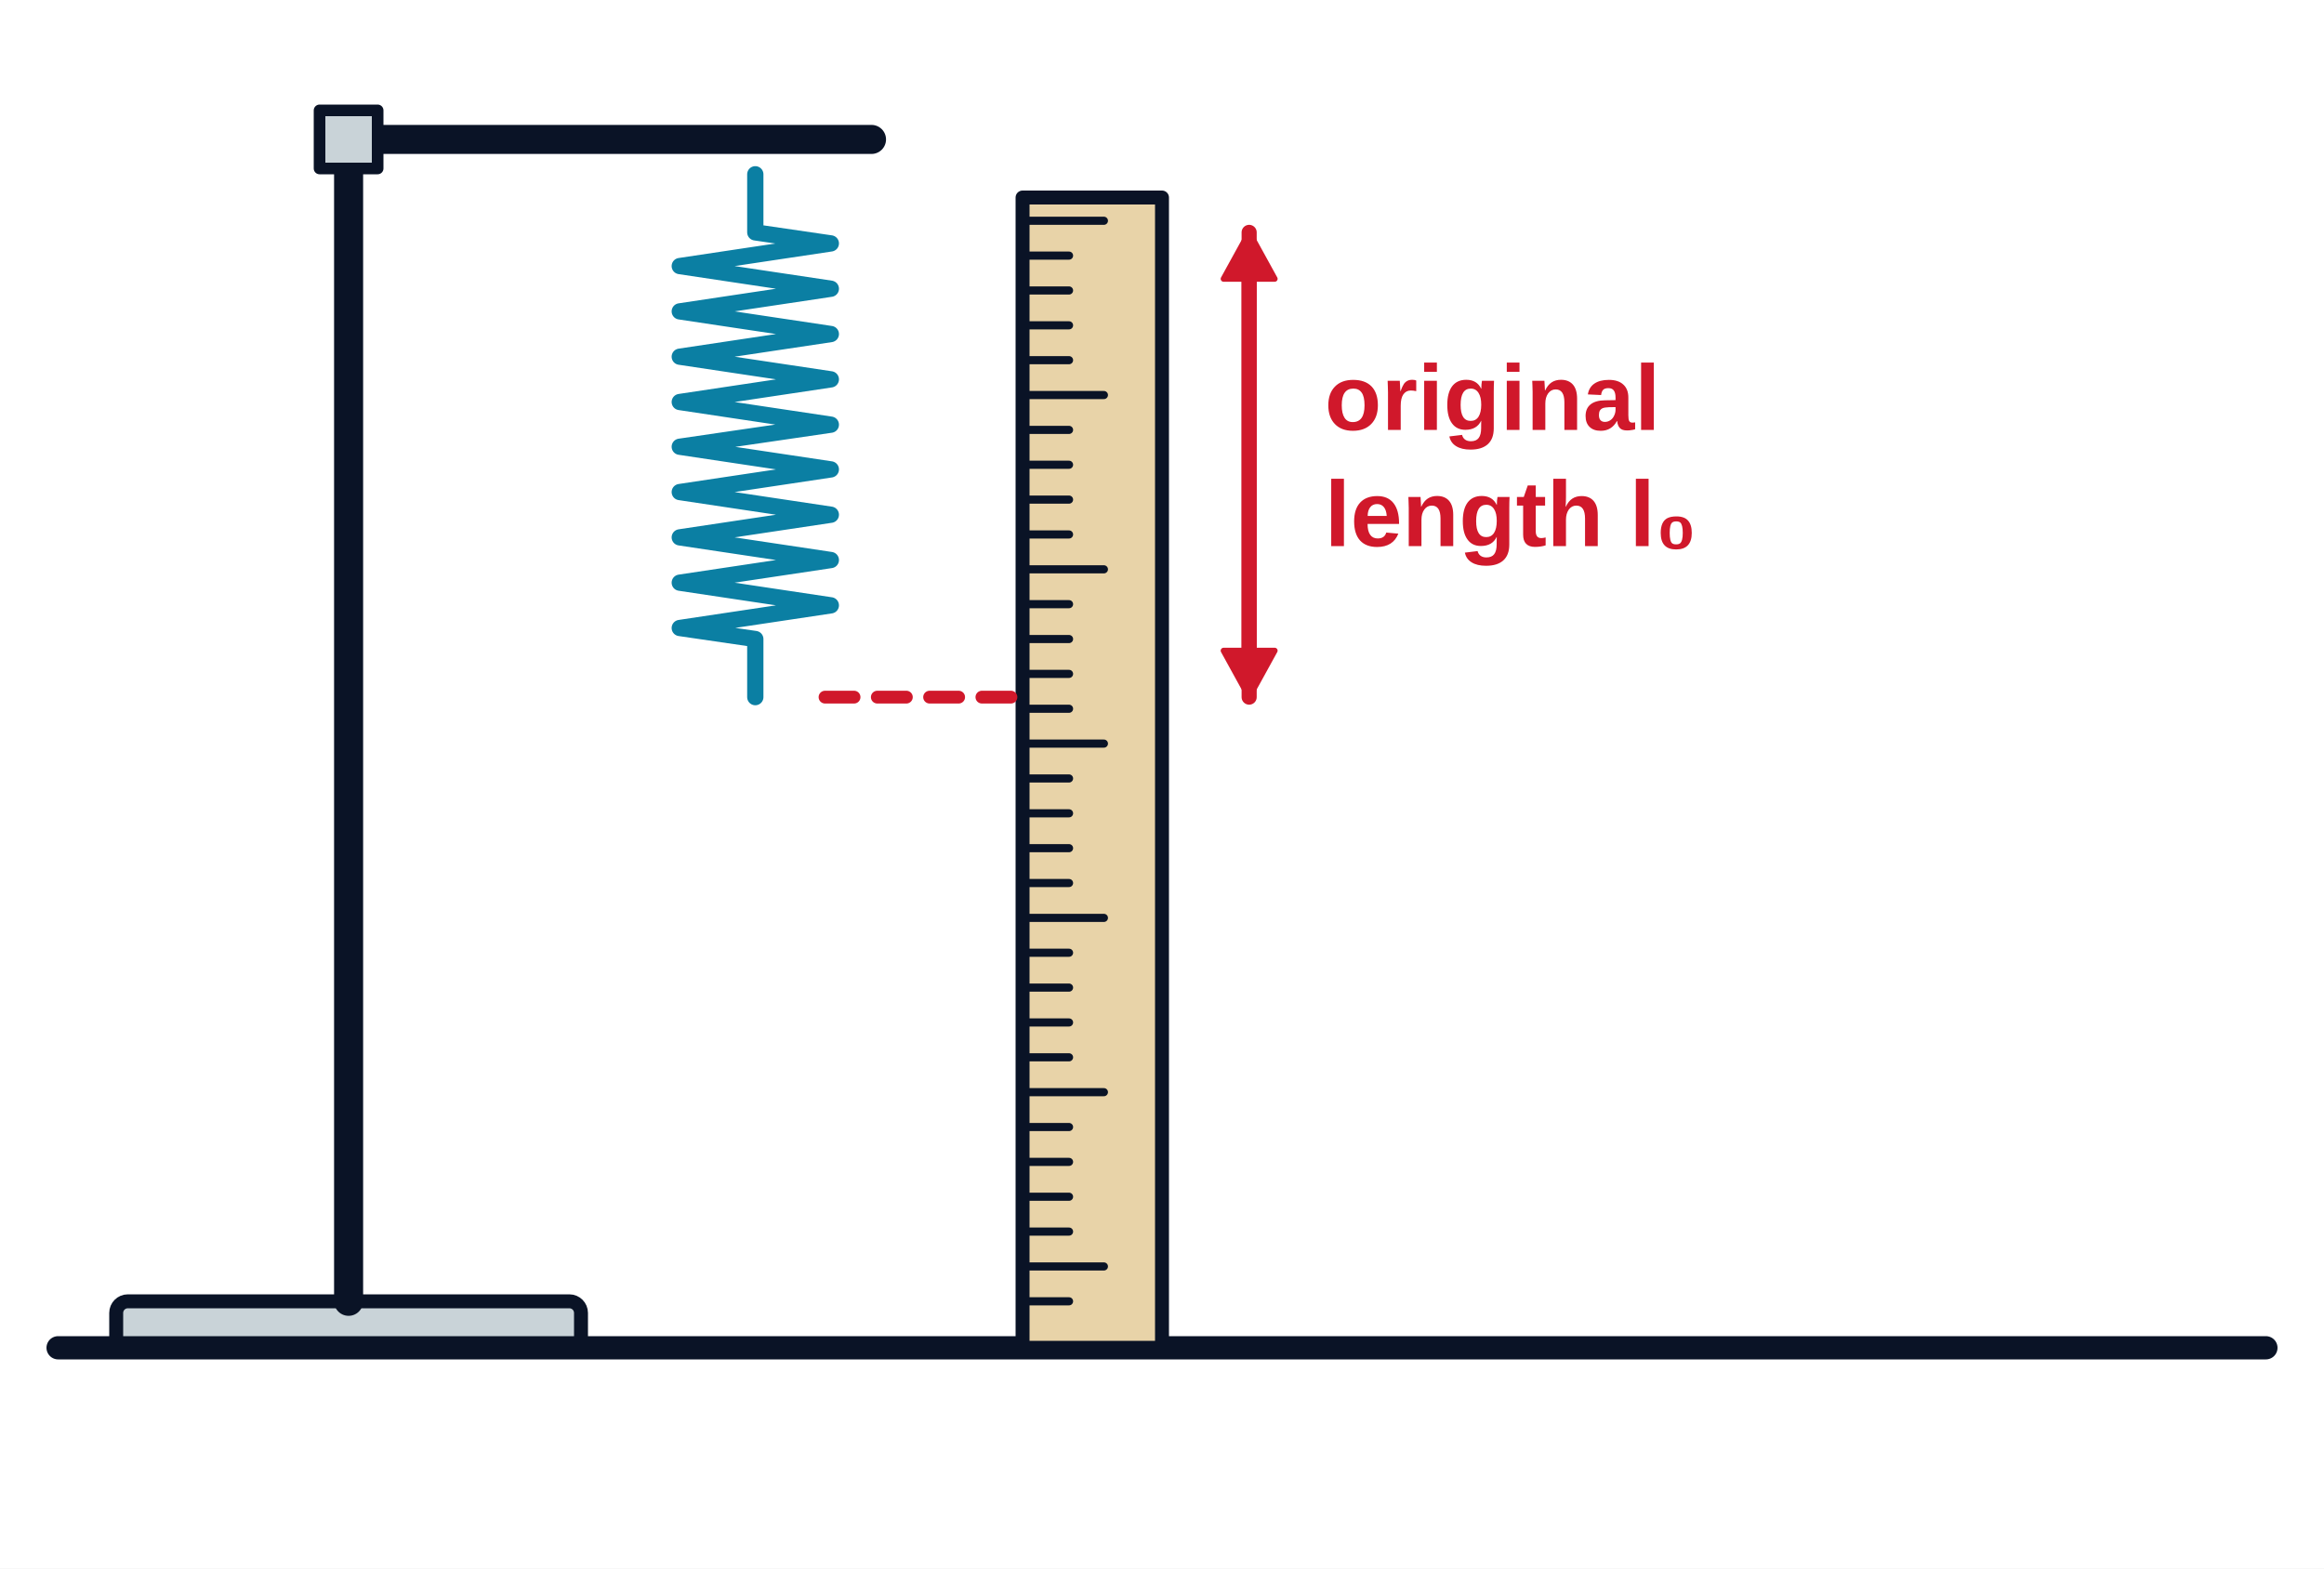
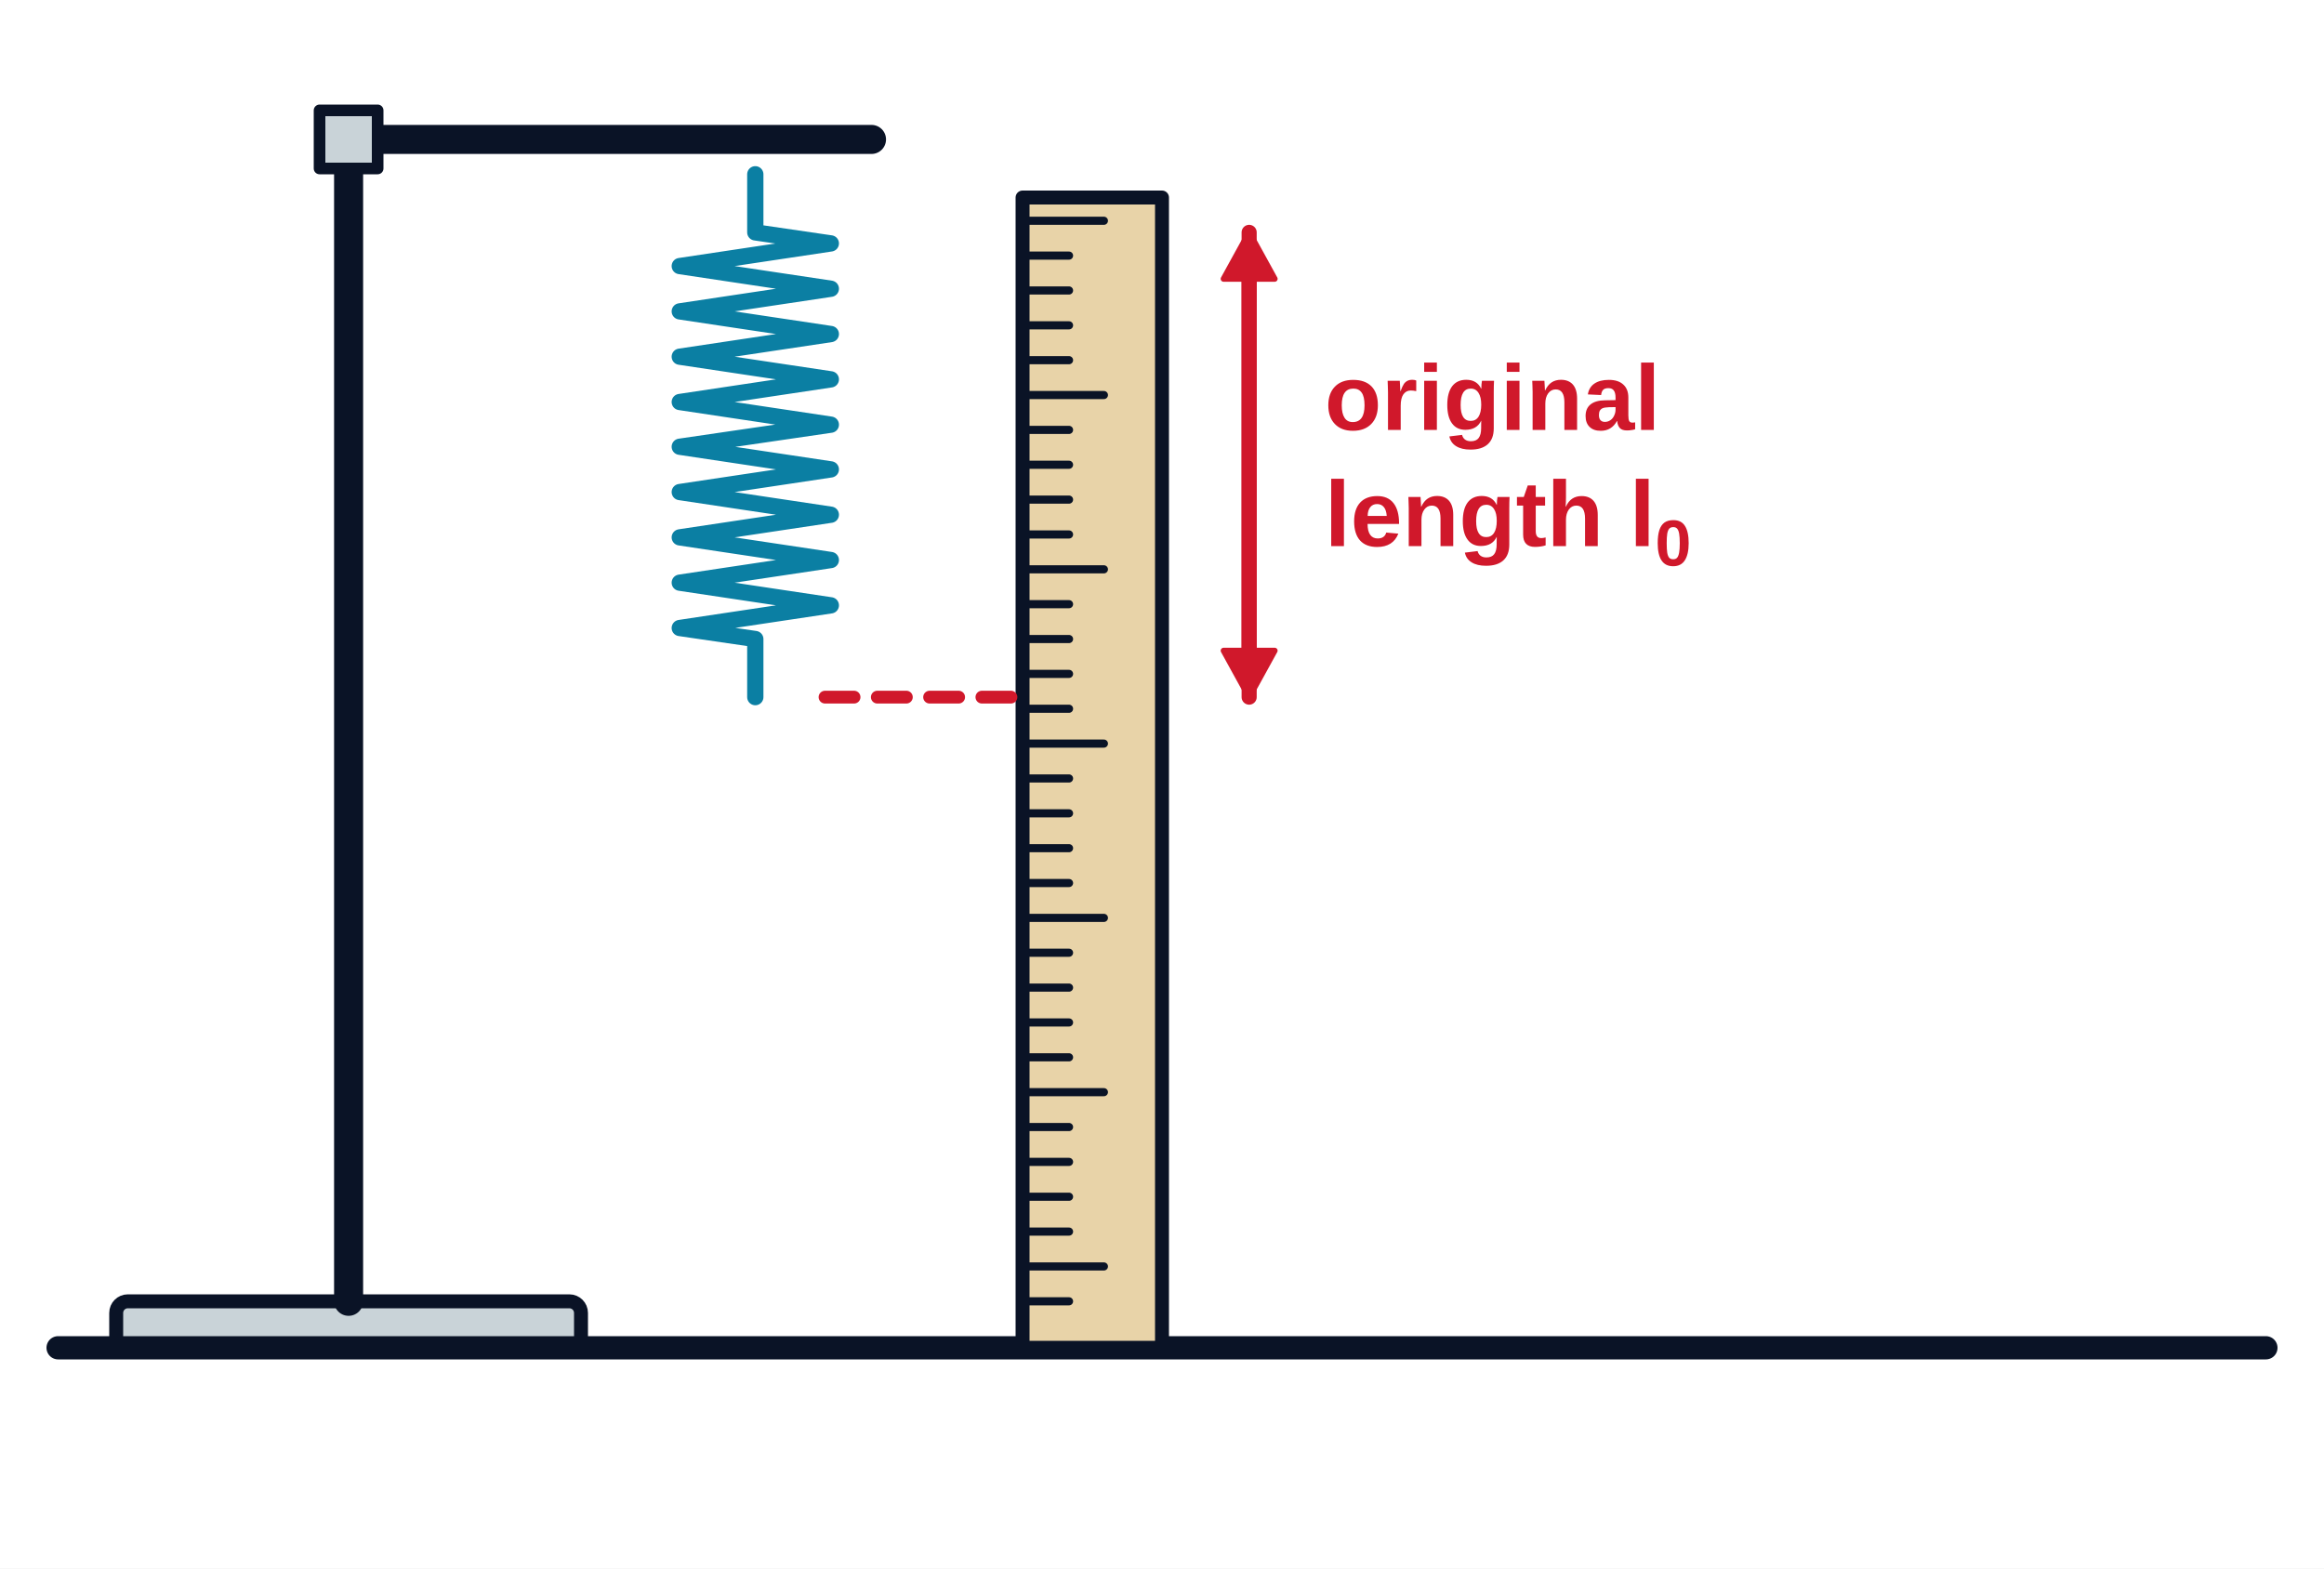
<svg xmlns="http://www.w3.org/2000/svg" viewBox="0 0 400 270" width="400" height="270" role="img" font-family="Arial, Helvetica, sans-serif" fill="none" stroke="#0a1326" stroke-width="3.2" stroke-linecap="round" stroke-linejoin="round">
  <rect width="400" height="270" fill="#ffffff" stroke="none" />
  <rect x="20" y="224" width="80" height="8" fill="#c9d3d8" stroke="#0a1326" stroke-width="2.4" rx="2" />
  <line x1="60" y1="224" x2="60" y2="24" stroke="#0a1326" stroke-width="5" />
  <line x1="60" y1="24" x2="150" y2="24" stroke="#0a1326" stroke-width="5" />
  <rect x="55" y="19" width="10" height="10" fill="#c9d3d8" stroke="#0a1326" stroke-width="2" />
  <line x1="10" y1="232" x2="390" y2="232" stroke="#0a1326" stroke-width="4" />
  <rect x="176" y="34" width="24" height="198" fill="#e8d3a8" stroke="#0a1326" stroke-width="2.4" />
  <line x1="176" y1="38" x2="190" y2="38" stroke="#0a1326" stroke-width="1.4" />
  <line x1="176" y1="44" x2="184" y2="44" stroke="#0a1326" stroke-width="1.4" />
  <line x1="176" y1="50" x2="184" y2="50" stroke="#0a1326" stroke-width="1.4" />
  <line x1="176" y1="56" x2="184" y2="56" stroke="#0a1326" stroke-width="1.4" />
  <line x1="176" y1="62" x2="184" y2="62" stroke="#0a1326" stroke-width="1.4" />
  <line x1="176" y1="68" x2="190" y2="68" stroke="#0a1326" stroke-width="1.4" />
  <line x1="176" y1="74" x2="184" y2="74" stroke="#0a1326" stroke-width="1.4" />
  <line x1="176" y1="80" x2="184" y2="80" stroke="#0a1326" stroke-width="1.4" />
  <line x1="176" y1="86" x2="184" y2="86" stroke="#0a1326" stroke-width="1.4" />
  <line x1="176" y1="92" x2="184" y2="92" stroke="#0a1326" stroke-width="1.4" />
  <line x1="176" y1="98" x2="190" y2="98" stroke="#0a1326" stroke-width="1.4" />
  <line x1="176" y1="104" x2="184" y2="104" stroke="#0a1326" stroke-width="1.4" />
  <line x1="176" y1="110" x2="184" y2="110" stroke="#0a1326" stroke-width="1.4" />
  <line x1="176" y1="116" x2="184" y2="116" stroke="#0a1326" stroke-width="1.4" />
  <line x1="176" y1="122" x2="184" y2="122" stroke="#0a1326" stroke-width="1.4" />
  <line x1="176" y1="128" x2="190" y2="128" stroke="#0a1326" stroke-width="1.4" />
  <line x1="176" y1="134" x2="184" y2="134" stroke="#0a1326" stroke-width="1.4" />
  <line x1="176" y1="140" x2="184" y2="140" stroke="#0a1326" stroke-width="1.4" />
  <line x1="176" y1="146" x2="184" y2="146" stroke="#0a1326" stroke-width="1.4" />
  <line x1="176" y1="152" x2="184" y2="152" stroke="#0a1326" stroke-width="1.4" />
  <line x1="176" y1="158" x2="190" y2="158" stroke="#0a1326" stroke-width="1.4" />
  <line x1="176" y1="164" x2="184" y2="164" stroke="#0a1326" stroke-width="1.4" />
  <line x1="176" y1="170" x2="184" y2="170" stroke="#0a1326" stroke-width="1.4" />
  <line x1="176" y1="176" x2="184" y2="176" stroke="#0a1326" stroke-width="1.4" />
  <line x1="176" y1="182" x2="184" y2="182" stroke="#0a1326" stroke-width="1.4" />
  <line x1="176" y1="188" x2="190" y2="188" stroke="#0a1326" stroke-width="1.4" />
  <line x1="176" y1="194" x2="184" y2="194" stroke="#0a1326" stroke-width="1.4" />
  <line x1="176" y1="200" x2="184" y2="200" stroke="#0a1326" stroke-width="1.4" />
  <line x1="176" y1="206" x2="184" y2="206" stroke="#0a1326" stroke-width="1.4" />
  <line x1="176" y1="212" x2="184" y2="212" stroke="#0a1326" stroke-width="1.4" />
  <line x1="176" y1="218" x2="190" y2="218" stroke="#0a1326" stroke-width="1.4" />
  <line x1="176" y1="224" x2="184" y2="224" stroke="#0a1326" stroke-width="1.4" />
  <path d="M130 30 L130 40 L143 41.9 L117 45.8 L143 49.7 L117 53.6 L143 57.5 L117 61.4 L143 65.3 L117 69.2 L143 73.1 L117 76.9 L143 80.8 L117 84.7 L143 88.6 L117 92.5 L143 96.4 L117 100.3 L143 104.2 L117 108.1 L130 110 L130 120" stroke="#0b7fa3" stroke-width="2.8" fill="none" />
  <line x1="142" y1="120" x2="176" y2="120" stroke="#d0182b" stroke-width="2.2" stroke-dasharray="5 4" />
  <line x1="215" y1="40" x2="215" y2="112" stroke="#d0182b" stroke-width="2.6" />
  <path d="M215 120 L219.4 112 L210.6 112 Z" fill="#d0182b" stroke="#d0182b" stroke-width="1" />
  <line x1="215" y1="120" x2="215" y2="48" stroke="#d0182b" stroke-width="2.6" />
  <path d="M215 40 L210.6 48 L219.4 48 Z" fill="#d0182b" stroke="#d0182b" stroke-width="1" />
  <text x="228" y="74" text-anchor="start" font-size="16" font-weight="700" fill="#d0182b" stroke="none">original</text>
-   <text x="228" y="94" text-anchor="start" font-size="16" font-weight="700" fill="#d0182b" stroke="none">length l₀</text>
+   <text x="228" y="94" text-anchor="start" font-size="16" font-weight="700" fill="#d0182b" stroke="none">length l<tspan dy="0.3em" font-size="70%">0</tspan>
+   </text>
</svg>
